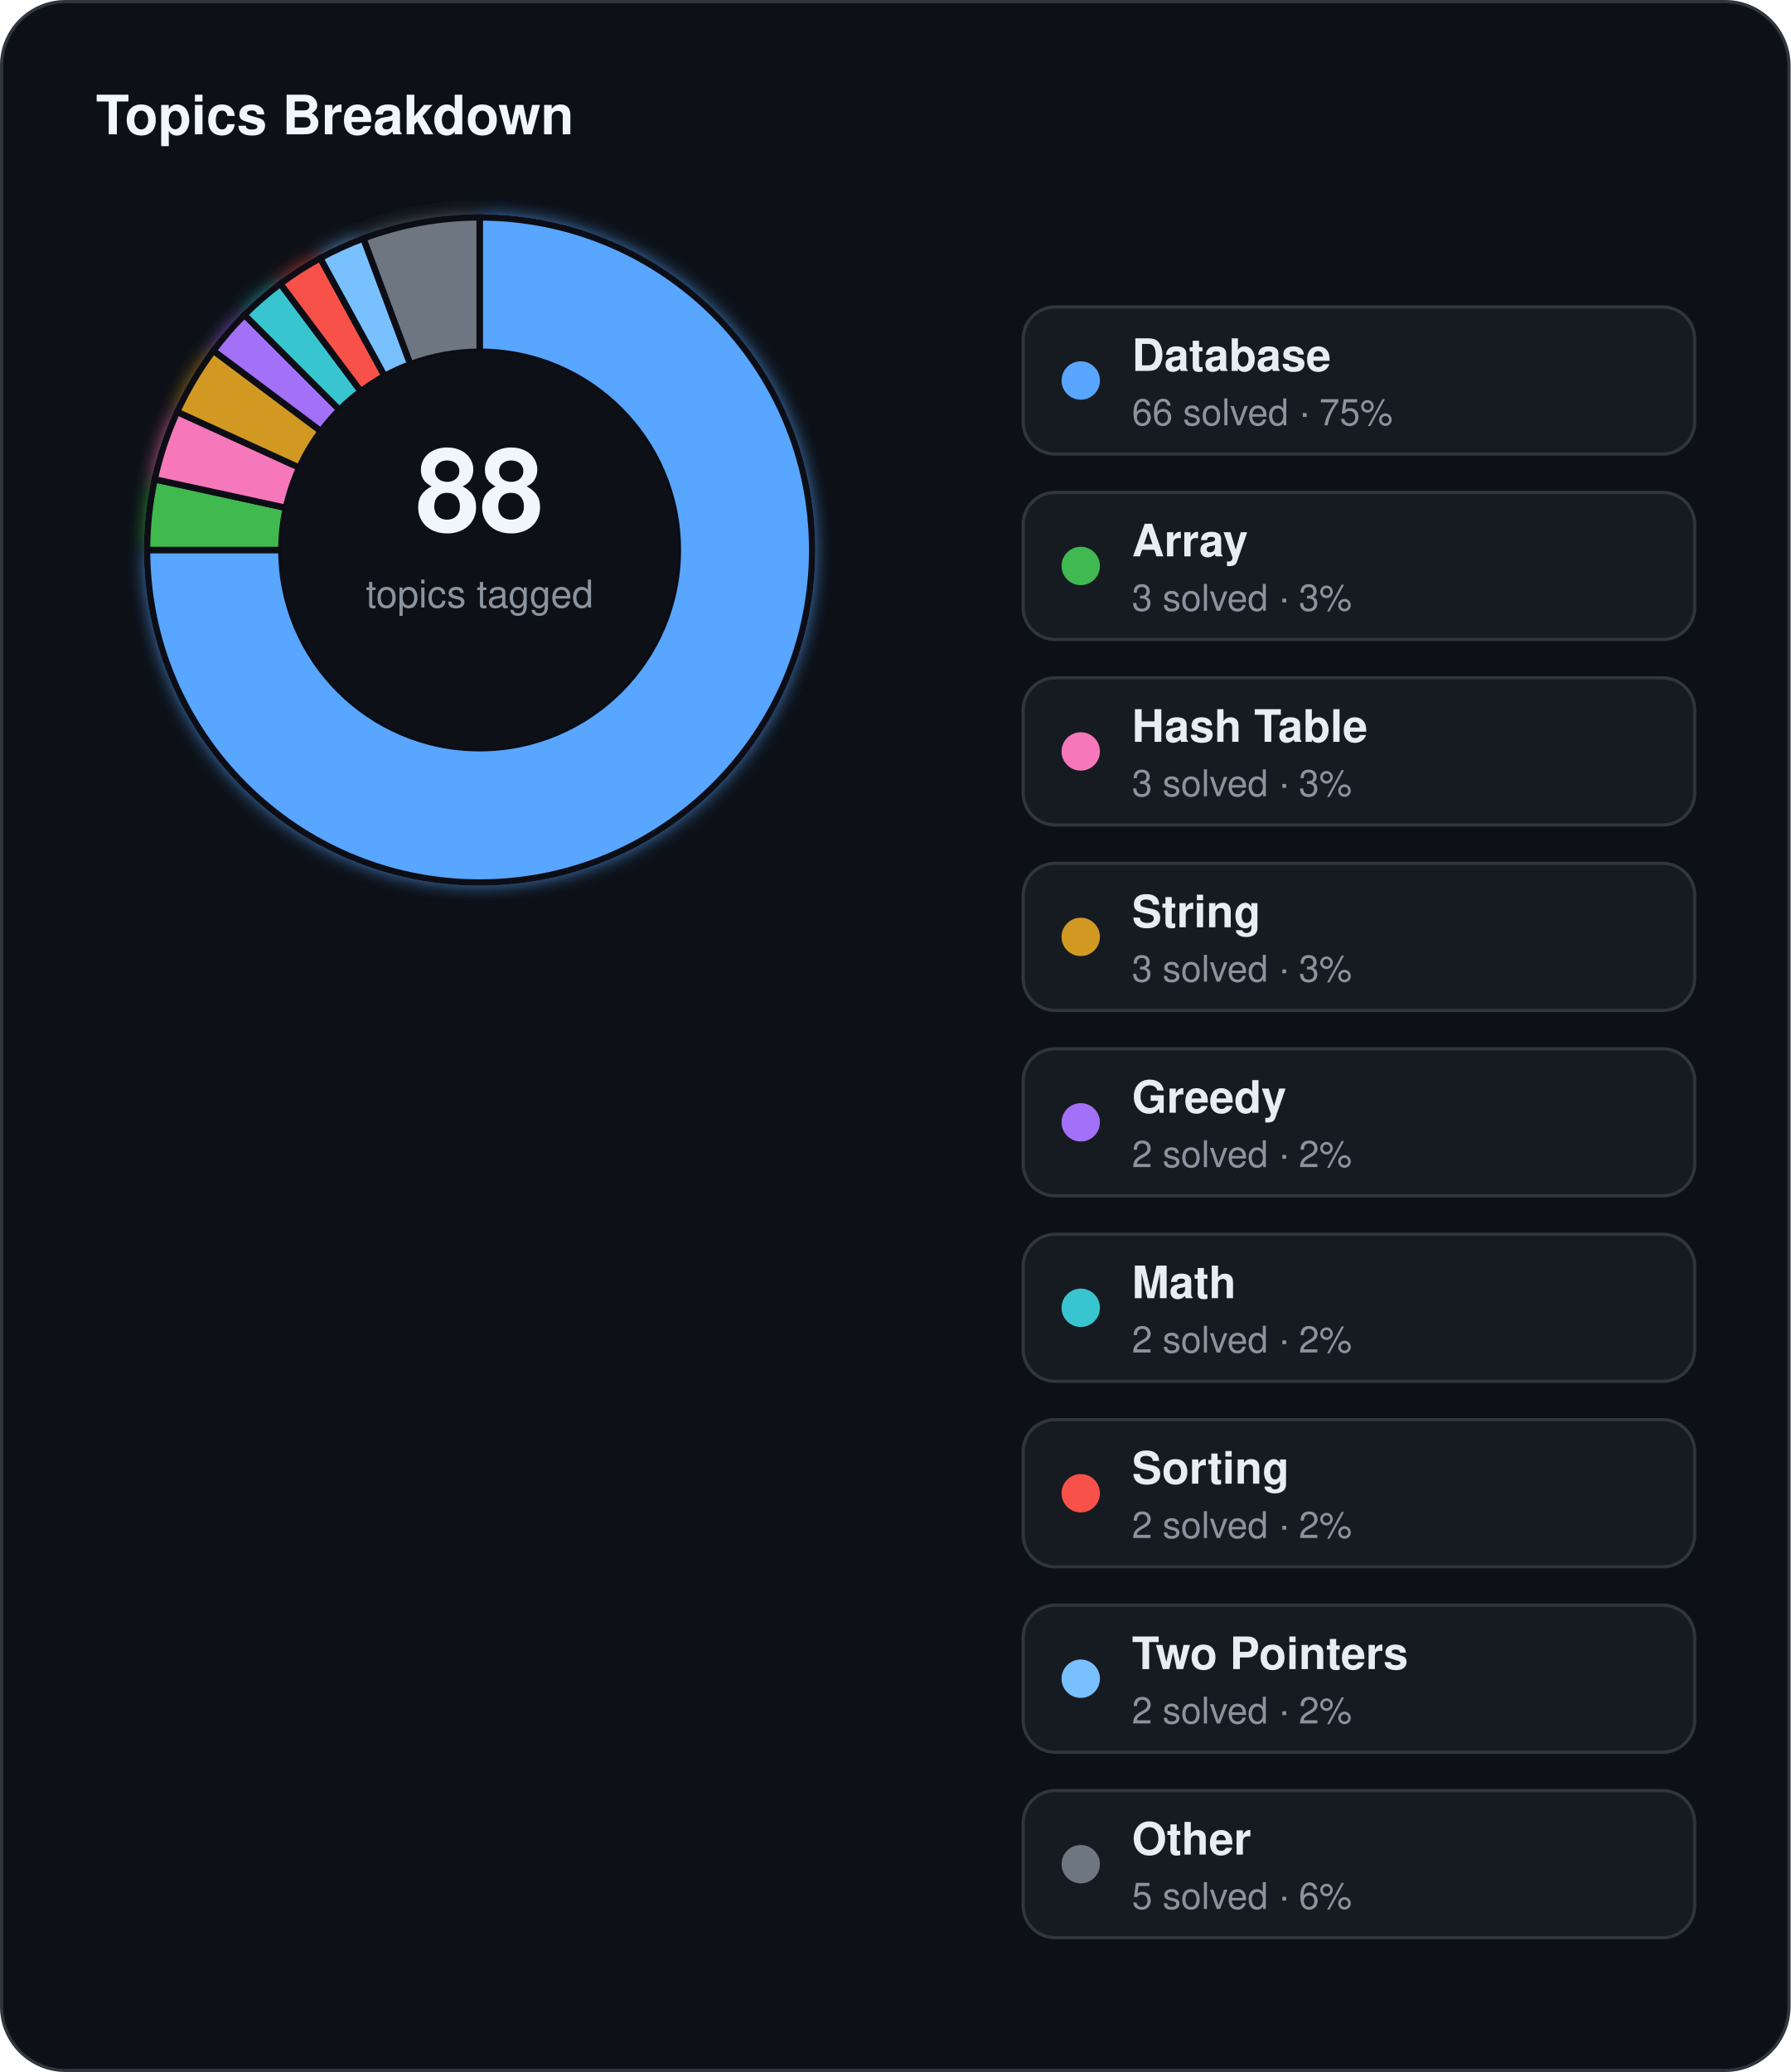
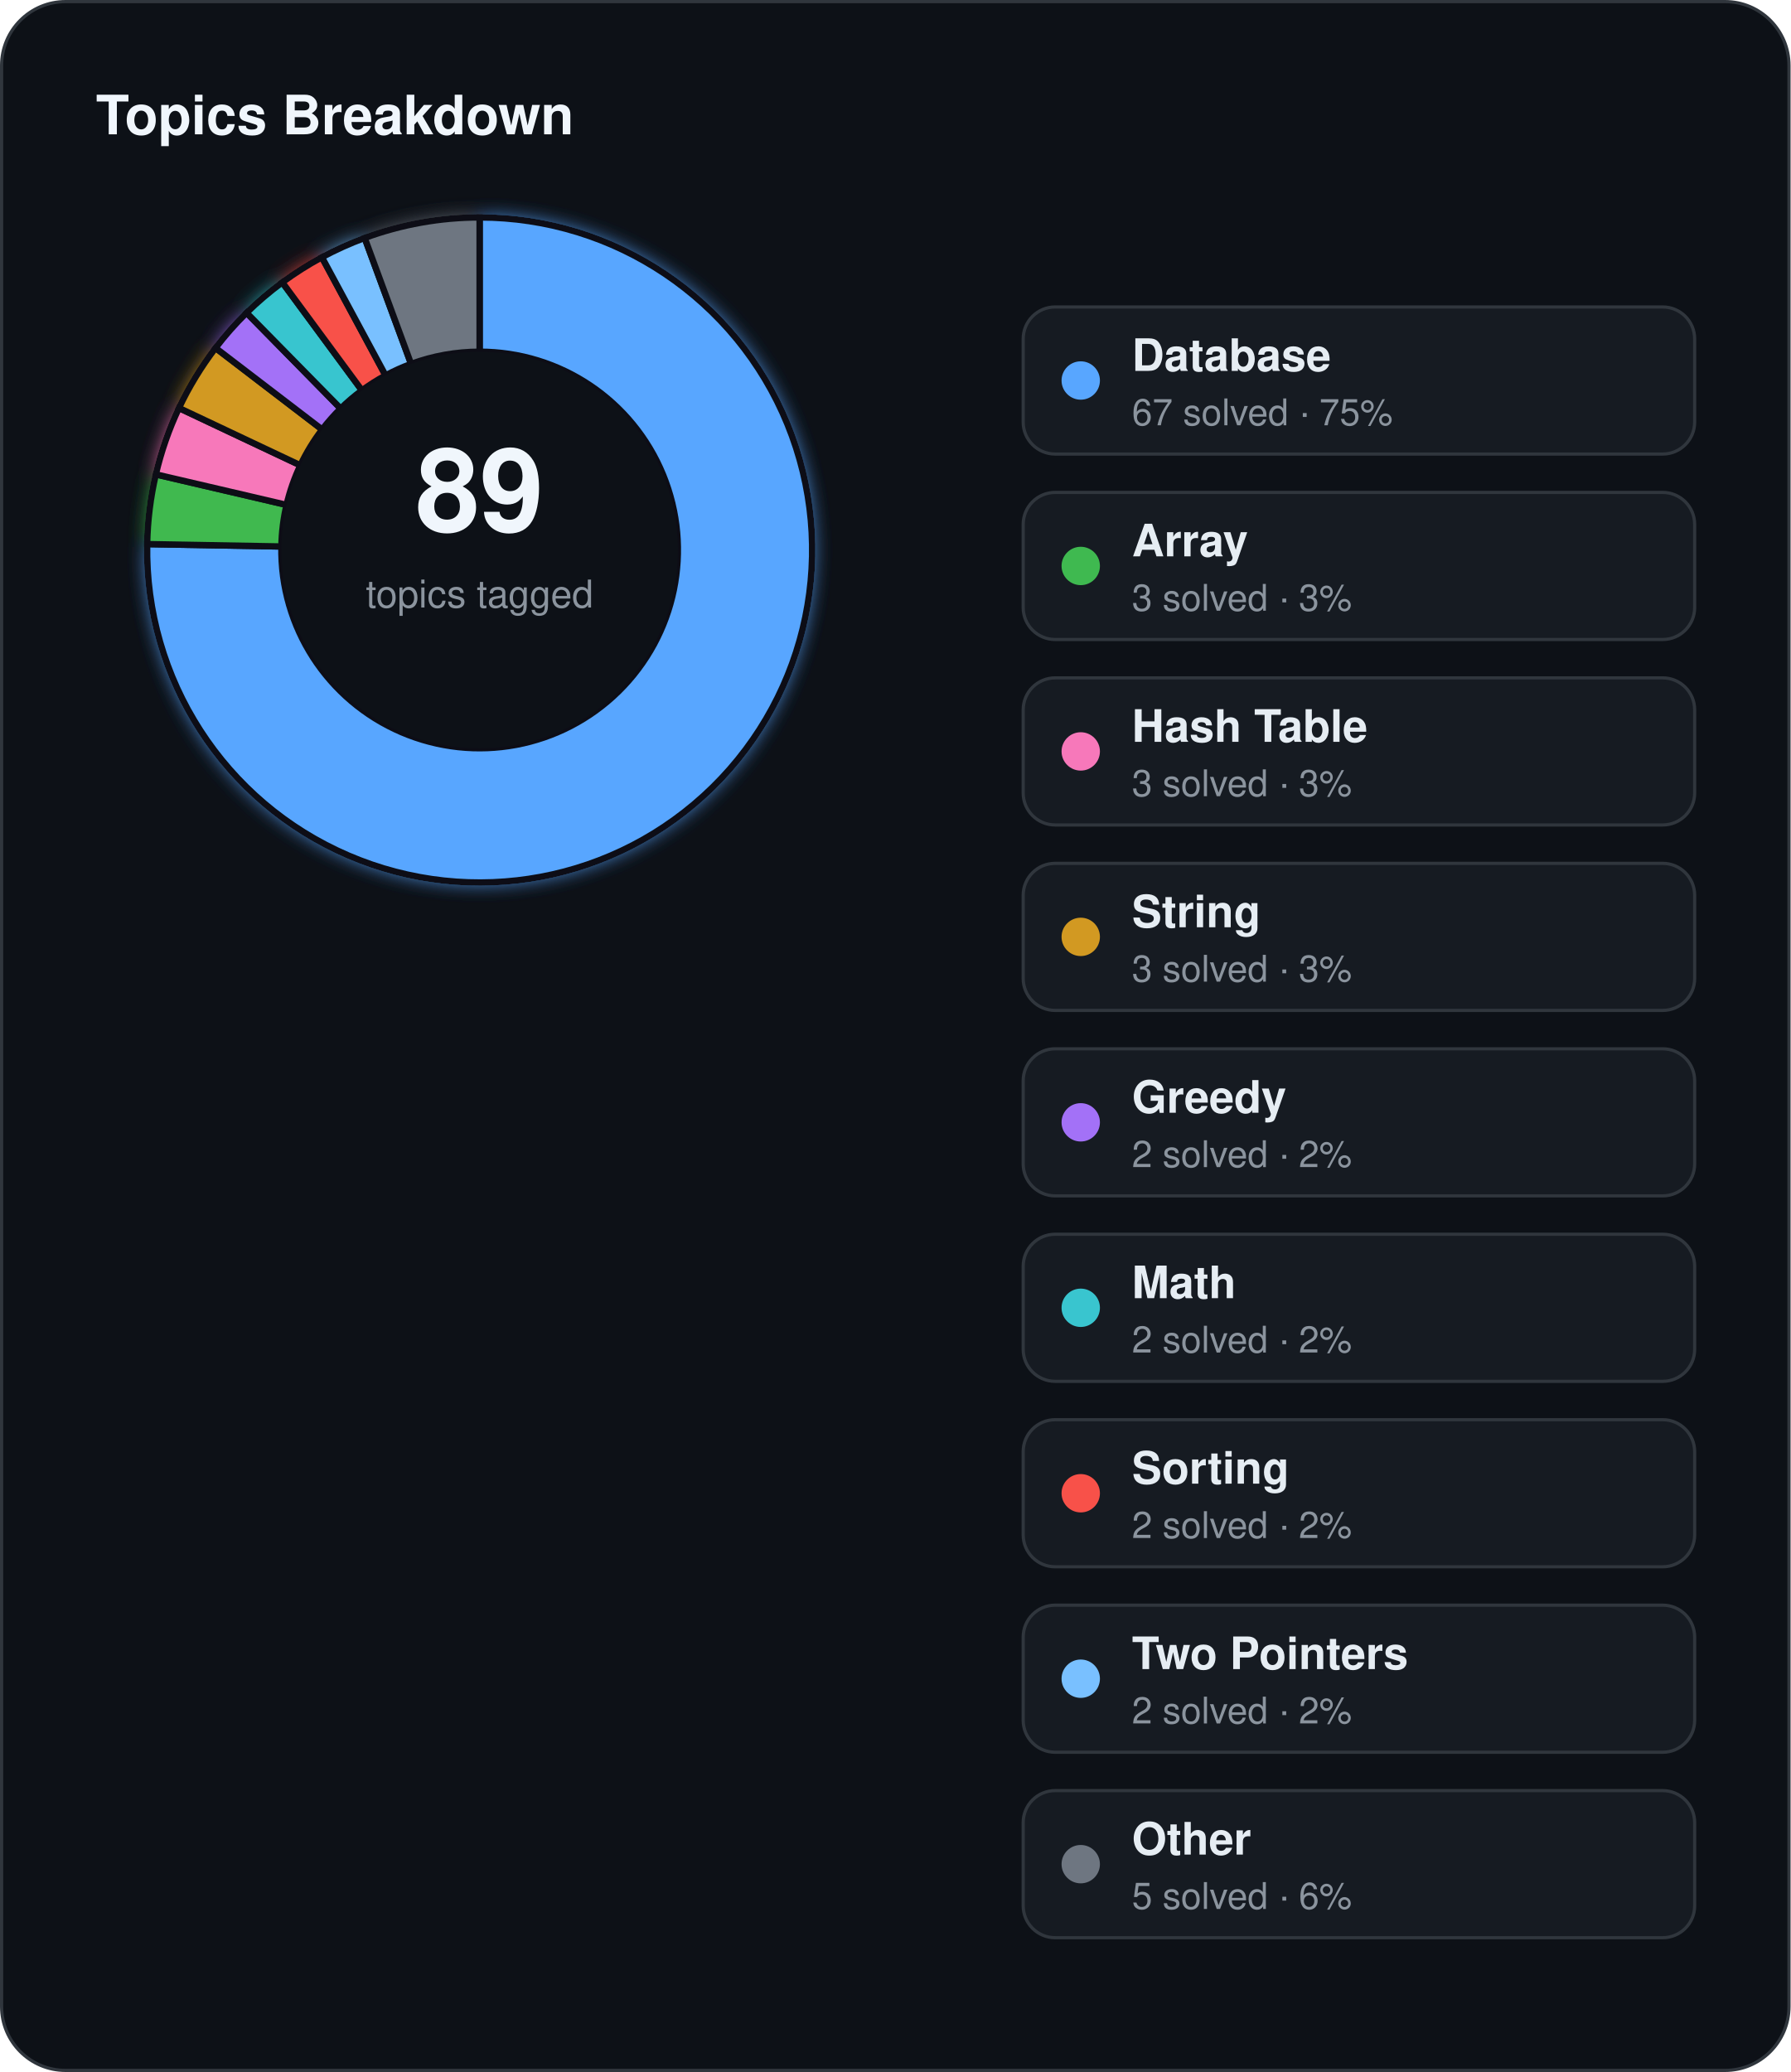
<svg xmlns="http://www.w3.org/2000/svg" width="560" height="648" viewBox="0 0 560 648">
  <defs>
    <filter id="topics-glow" x="-60%" y="-60%" width="220%" height="220%">
      <feGaussianBlur stdDeviation="3" result="blur" />
      <feMerge>
        <feMergeNode in="blur" />
        <feMergeNode in="SourceGraphic" />
      </feMerge>
    </filter>
  </defs>
  <rect x="0.5" y="0.5" width="559" height="647" rx="20" fill="#0d1117" stroke="#30363d" stroke-width="1" />
  <text x="30" y="42" fill="#f0f6fc" font-family="Segoe UI, Helvetica, Arial, sans-serif" font-size="17" font-weight="700">Topics Breakdown</text>
  <g filter="url(#topics-glow)">
-     <path d="M 150.00,68.00 A 104,104 0 1 1 46.00,172.00 L 88.00,172.00 A 62,62 0 1 0 150.00,110.00 Z" fill="#58a6ff" stroke="#0d1117" stroke-width="2" />
-     <path d="M 46.00,172.00 A 104,104 0 0 1 48.38,149.89 L 89.42,158.82 A 62,62 0 0 0 88.00,172.00 Z" fill="#3fb950" stroke="#0d1117" stroke-width="2" />
-     <path d="M 48.38,149.89 A 104,104 0 0 1 55.40,128.80 L 93.60,146.24 A 62,62 0 0 0 89.42,158.82 Z" fill="#f778ba" stroke="#0d1117" stroke-width="2" />
-     <path d="M 55.40,128.80 A 104,104 0 0 1 66.74,109.68 L 100.37,134.84 A 62,62 0 0 0 93.60,146.24 Z" fill="#d29922" stroke="#0d1117" stroke-width="2" />
-     <path d="M 66.74,109.68 A 104,104 0 0 1 76.46,98.46 L 106.16,128.16 A 62,62 0 0 0 100.37,134.84 Z" fill="#a371f7" stroke="#0d1117" stroke-width="2" />
-     <path d="M 76.46,98.46 A 104,104 0 0 1 87.68,88.74 L 112.84,122.37 A 62,62 0 0 0 106.16,128.16 Z" fill="#39c5cf" stroke="#0d1117" stroke-width="2" />
-     <path d="M 87.68,88.74 A 104,104 0 0 1 100.16,80.72 L 120.29,117.58 A 62,62 0 0 0 112.84,122.37 Z" fill="#f85149" stroke="#0d1117" stroke-width="2" />
-     <path d="M 100.16,80.72 A 104,104 0 0 1 113.66,74.56 L 128.33,113.91 A 62,62 0 0 0 120.29,117.58 Z" fill="#79c0ff" stroke="#0d1117" stroke-width="2" />
-     <path d="M 113.66,74.56 A 104,104 0 0 1 150.00,68.00 L 150.00,110.00 A 62,62 0 0 0 128.33,113.91 Z" fill="#6e7681" stroke="#0d1117" stroke-width="2" />
+     <path d="M 150.00,68.00 A 104,104 0 1 1 46.02,170.16 L 88.01,170.91 A 62,62 0 1 0 150.00,110.00 Z" fill="#58a6ff" stroke="#0d1117" stroke-width="2" />
+     <path d="M 46.02,170.16 A 104,104 0 0 1 48.73,148.35 L 89.62,157.90 A 62,62 0 0 0 88.01,170.91 Z" fill="#3fb950" stroke="#0d1117" stroke-width="2" />
+     <path d="M 48.73,148.35 A 104,104 0 0 1 55.96,127.59 L 93.94,145.52 A 62,62 0 0 0 89.62,157.90 Z" fill="#f778ba" stroke="#0d1117" stroke-width="2" />
+     <path d="M 55.96,127.59 A 104,104 0 0 1 67.40,108.81 L 100.76,134.33 A 62,62 0 0 0 93.94,145.52 Z" fill="#d29922" stroke="#0d1117" stroke-width="2" />
+     <path d="M 67.40,108.81 A 104,104 0 0 1 77.11,97.81 L 106.55,127.77 A 62,62 0 0 0 100.76,134.33 Z" fill="#a371f7" stroke="#0d1117" stroke-width="2" />
+     <path d="M 77.11,97.81 A 104,104 0 0 1 88.28,88.30 L 113.20,122.10 A 62,62 0 0 0 106.55,127.77 Z" fill="#39c5cf" stroke="#0d1117" stroke-width="2" />
+     <path d="M 88.28,88.30 A 104,104 0 0 1 100.67,80.44 L 120.59,117.42 A 62,62 0 0 0 113.20,122.10 Z" fill="#f85149" stroke="#0d1117" stroke-width="2" />
+     <path d="M 100.67,80.44 A 104,104 0 0 1 114.05,74.41 L 128.57,113.82 A 62,62 0 0 0 120.59,117.42 Z" fill="#79c0ff" stroke="#0d1117" stroke-width="2" />
+     <path d="M 114.05,74.41 A 104,104 0 0 1 150.00,68.00 L 150.00,110.00 A 62,62 0 0 0 128.57,113.82 Z" fill="#6e7681" stroke="#0d1117" stroke-width="2" />
  </g>
  <circle cx="150" cy="172" r="62" fill="#0d1117" />
-   <text x="150" y="166" text-anchor="middle" fill="#f0f6fc" font-family="Segoe UI, Helvetica, Arial, sans-serif" font-size="36" font-weight="700">88</text>
+   <text x="150" y="166" text-anchor="middle" fill="#f0f6fc" font-family="Segoe UI, Helvetica, Arial, sans-serif" font-size="36" font-weight="700">89</text>
  <text x="150" y="190" text-anchor="middle" fill="#8b949e" font-family="Segoe UI, Helvetica, Arial, sans-serif" font-size="12">topics tagged</text>
  <rect x="320" y="96" width="210" height="46" rx="10" fill="#161b22" stroke="#30363d" stroke-width="1" />
  <circle cx="338" cy="119" r="6" fill="#58a6ff" />
  <text x="354" y="116" fill="#e6edf3" font-family="Segoe UI, Helvetica, Arial, sans-serif" font-size="14" font-weight="600">Database</text>
-   <text x="354" y="133" fill="#8b949e" font-family="Segoe UI, Helvetica, Arial, sans-serif" font-size="11.5">66 solved · 75%</text>
+   <text x="354" y="133" fill="#8b949e" font-family="Segoe UI, Helvetica, Arial, sans-serif" font-size="11.5">67 solved · 75%</text>
  <rect x="320" y="154" width="210" height="46" rx="10" fill="#161b22" stroke="#30363d" stroke-width="1" />
  <circle cx="338" cy="177" r="6" fill="#3fb950" />
  <text x="354" y="174" fill="#e6edf3" font-family="Segoe UI, Helvetica, Arial, sans-serif" font-size="14" font-weight="600">Array</text>
  <text x="354" y="191" fill="#8b949e" font-family="Segoe UI, Helvetica, Arial, sans-serif" font-size="11.5">3 solved · 3%</text>
  <rect x="320" y="212" width="210" height="46" rx="10" fill="#161b22" stroke="#30363d" stroke-width="1" />
  <circle cx="338" cy="235" r="6" fill="#f778ba" />
  <text x="354" y="232" fill="#e6edf3" font-family="Segoe UI, Helvetica, Arial, sans-serif" font-size="14" font-weight="600">Hash Table</text>
  <text x="354" y="249" fill="#8b949e" font-family="Segoe UI, Helvetica, Arial, sans-serif" font-size="11.5">3 solved · 3%</text>
  <rect x="320" y="270" width="210" height="46" rx="10" fill="#161b22" stroke="#30363d" stroke-width="1" />
  <circle cx="338" cy="293" r="6" fill="#d29922" />
  <text x="354" y="290" fill="#e6edf3" font-family="Segoe UI, Helvetica, Arial, sans-serif" font-size="14" font-weight="600">String</text>
  <text x="354" y="307" fill="#8b949e" font-family="Segoe UI, Helvetica, Arial, sans-serif" font-size="11.5">3 solved · 3%</text>
  <rect x="320" y="328" width="210" height="46" rx="10" fill="#161b22" stroke="#30363d" stroke-width="1" />
  <circle cx="338" cy="351" r="6" fill="#a371f7" />
  <text x="354" y="348" fill="#e6edf3" font-family="Segoe UI, Helvetica, Arial, sans-serif" font-size="14" font-weight="600">Greedy</text>
  <text x="354" y="365" fill="#8b949e" font-family="Segoe UI, Helvetica, Arial, sans-serif" font-size="11.5">2 solved · 2%</text>
  <rect x="320" y="386" width="210" height="46" rx="10" fill="#161b22" stroke="#30363d" stroke-width="1" />
  <circle cx="338" cy="409" r="6" fill="#39c5cf" />
  <text x="354" y="406" fill="#e6edf3" font-family="Segoe UI, Helvetica, Arial, sans-serif" font-size="14" font-weight="600">Math</text>
  <text x="354" y="423" fill="#8b949e" font-family="Segoe UI, Helvetica, Arial, sans-serif" font-size="11.5">2 solved · 2%</text>
  <rect x="320" y="444" width="210" height="46" rx="10" fill="#161b22" stroke="#30363d" stroke-width="1" />
  <circle cx="338" cy="467" r="6" fill="#f85149" />
  <text x="354" y="464" fill="#e6edf3" font-family="Segoe UI, Helvetica, Arial, sans-serif" font-size="14" font-weight="600">Sorting</text>
  <text x="354" y="481" fill="#8b949e" font-family="Segoe UI, Helvetica, Arial, sans-serif" font-size="11.5">2 solved · 2%</text>
  <rect x="320" y="502" width="210" height="46" rx="10" fill="#161b22" stroke="#30363d" stroke-width="1" />
  <circle cx="338" cy="525" r="6" fill="#79c0ff" />
  <text x="354" y="522" fill="#e6edf3" font-family="Segoe UI, Helvetica, Arial, sans-serif" font-size="14" font-weight="600">Two Pointers</text>
  <text x="354" y="539" fill="#8b949e" font-family="Segoe UI, Helvetica, Arial, sans-serif" font-size="11.5">2 solved · 2%</text>
  <rect x="320" y="560" width="210" height="46" rx="10" fill="#161b22" stroke="#30363d" stroke-width="1" />
  <circle cx="338" cy="583" r="6" fill="#6e7681" />
  <text x="354" y="580" fill="#e6edf3" font-family="Segoe UI, Helvetica, Arial, sans-serif" font-size="14" font-weight="600">Other</text>
  <text x="354" y="597" fill="#8b949e" font-family="Segoe UI, Helvetica, Arial, sans-serif" font-size="11.5">5 solved · 6%</text>
</svg>
